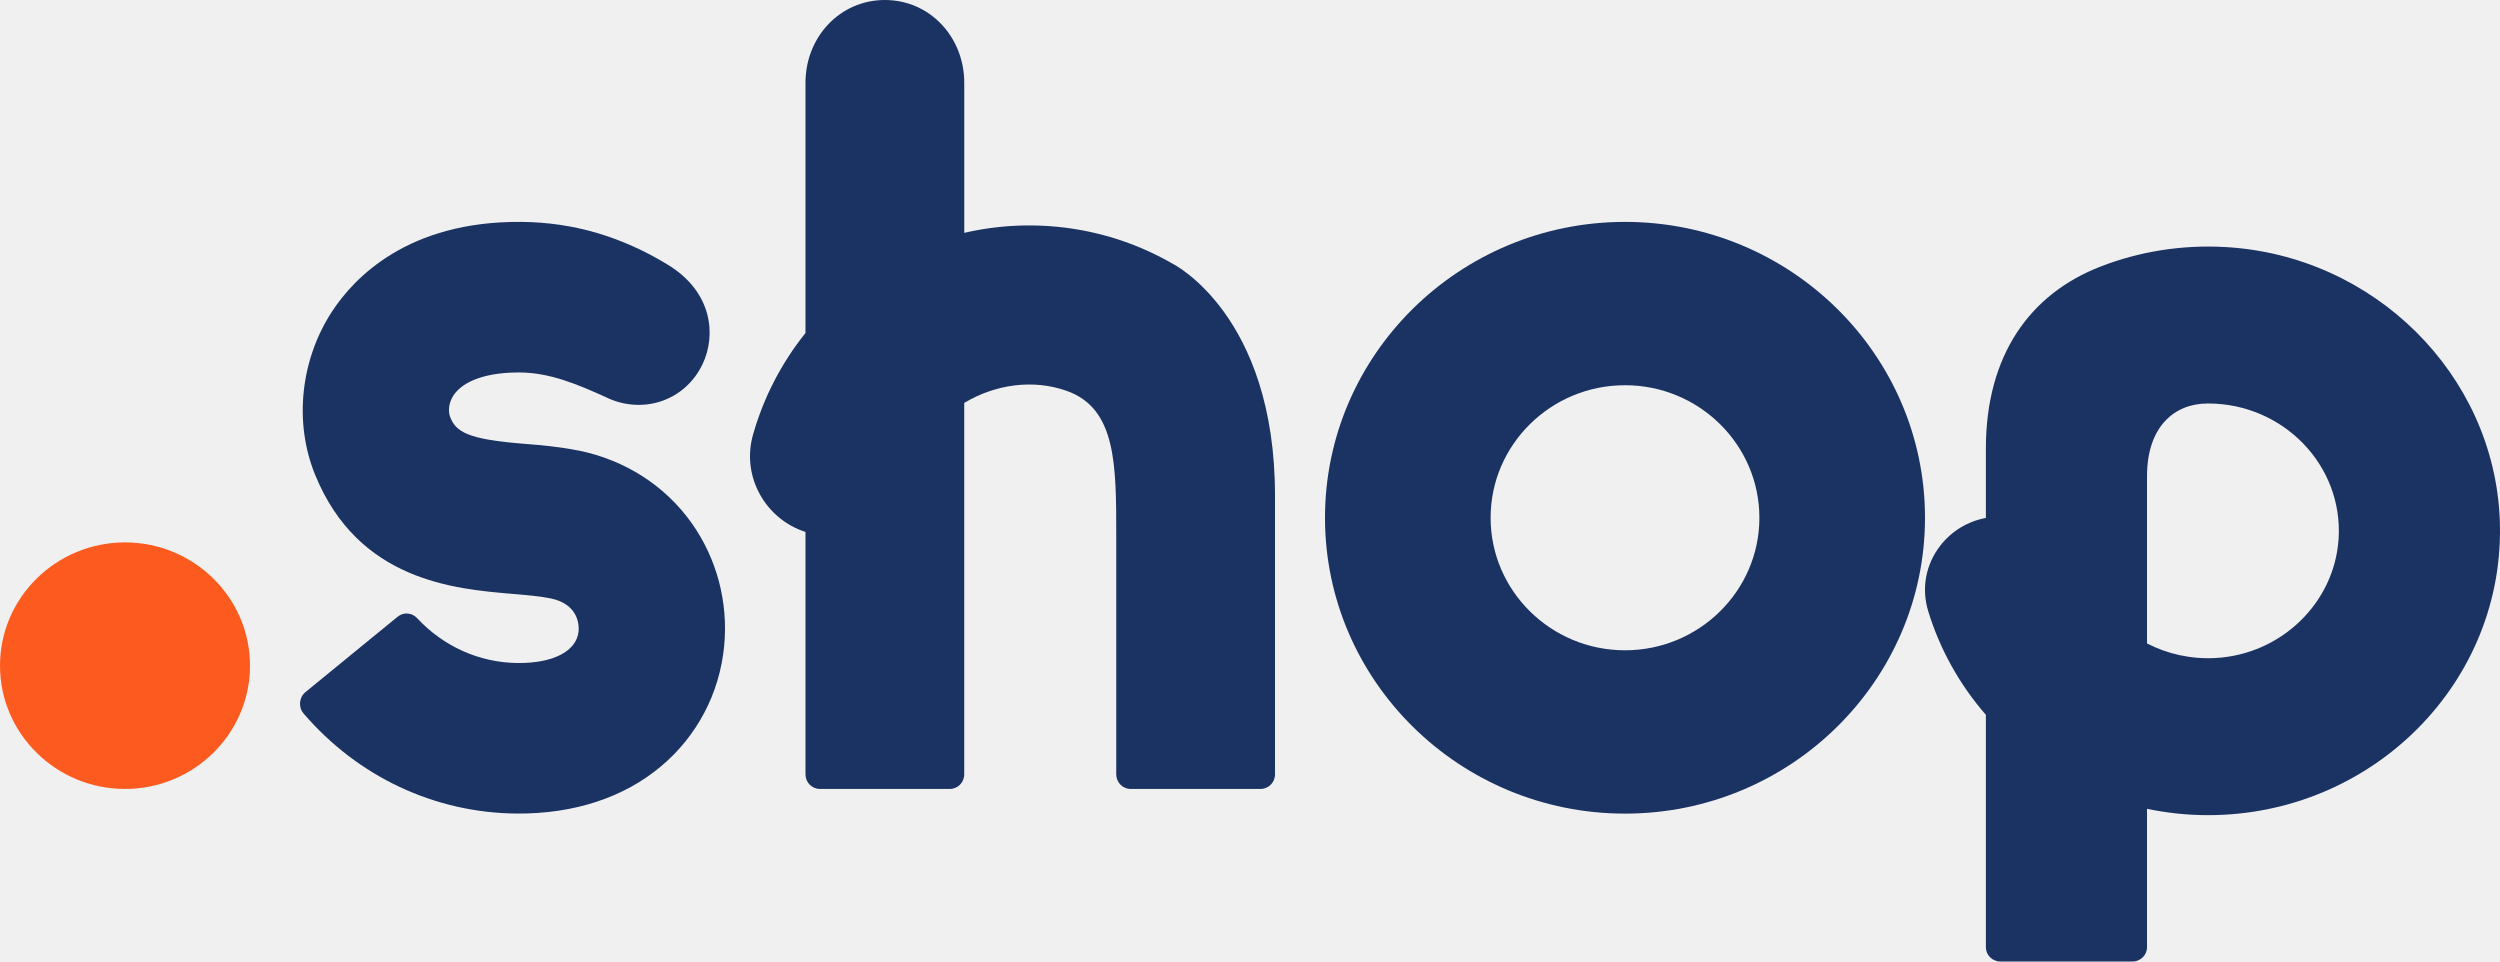
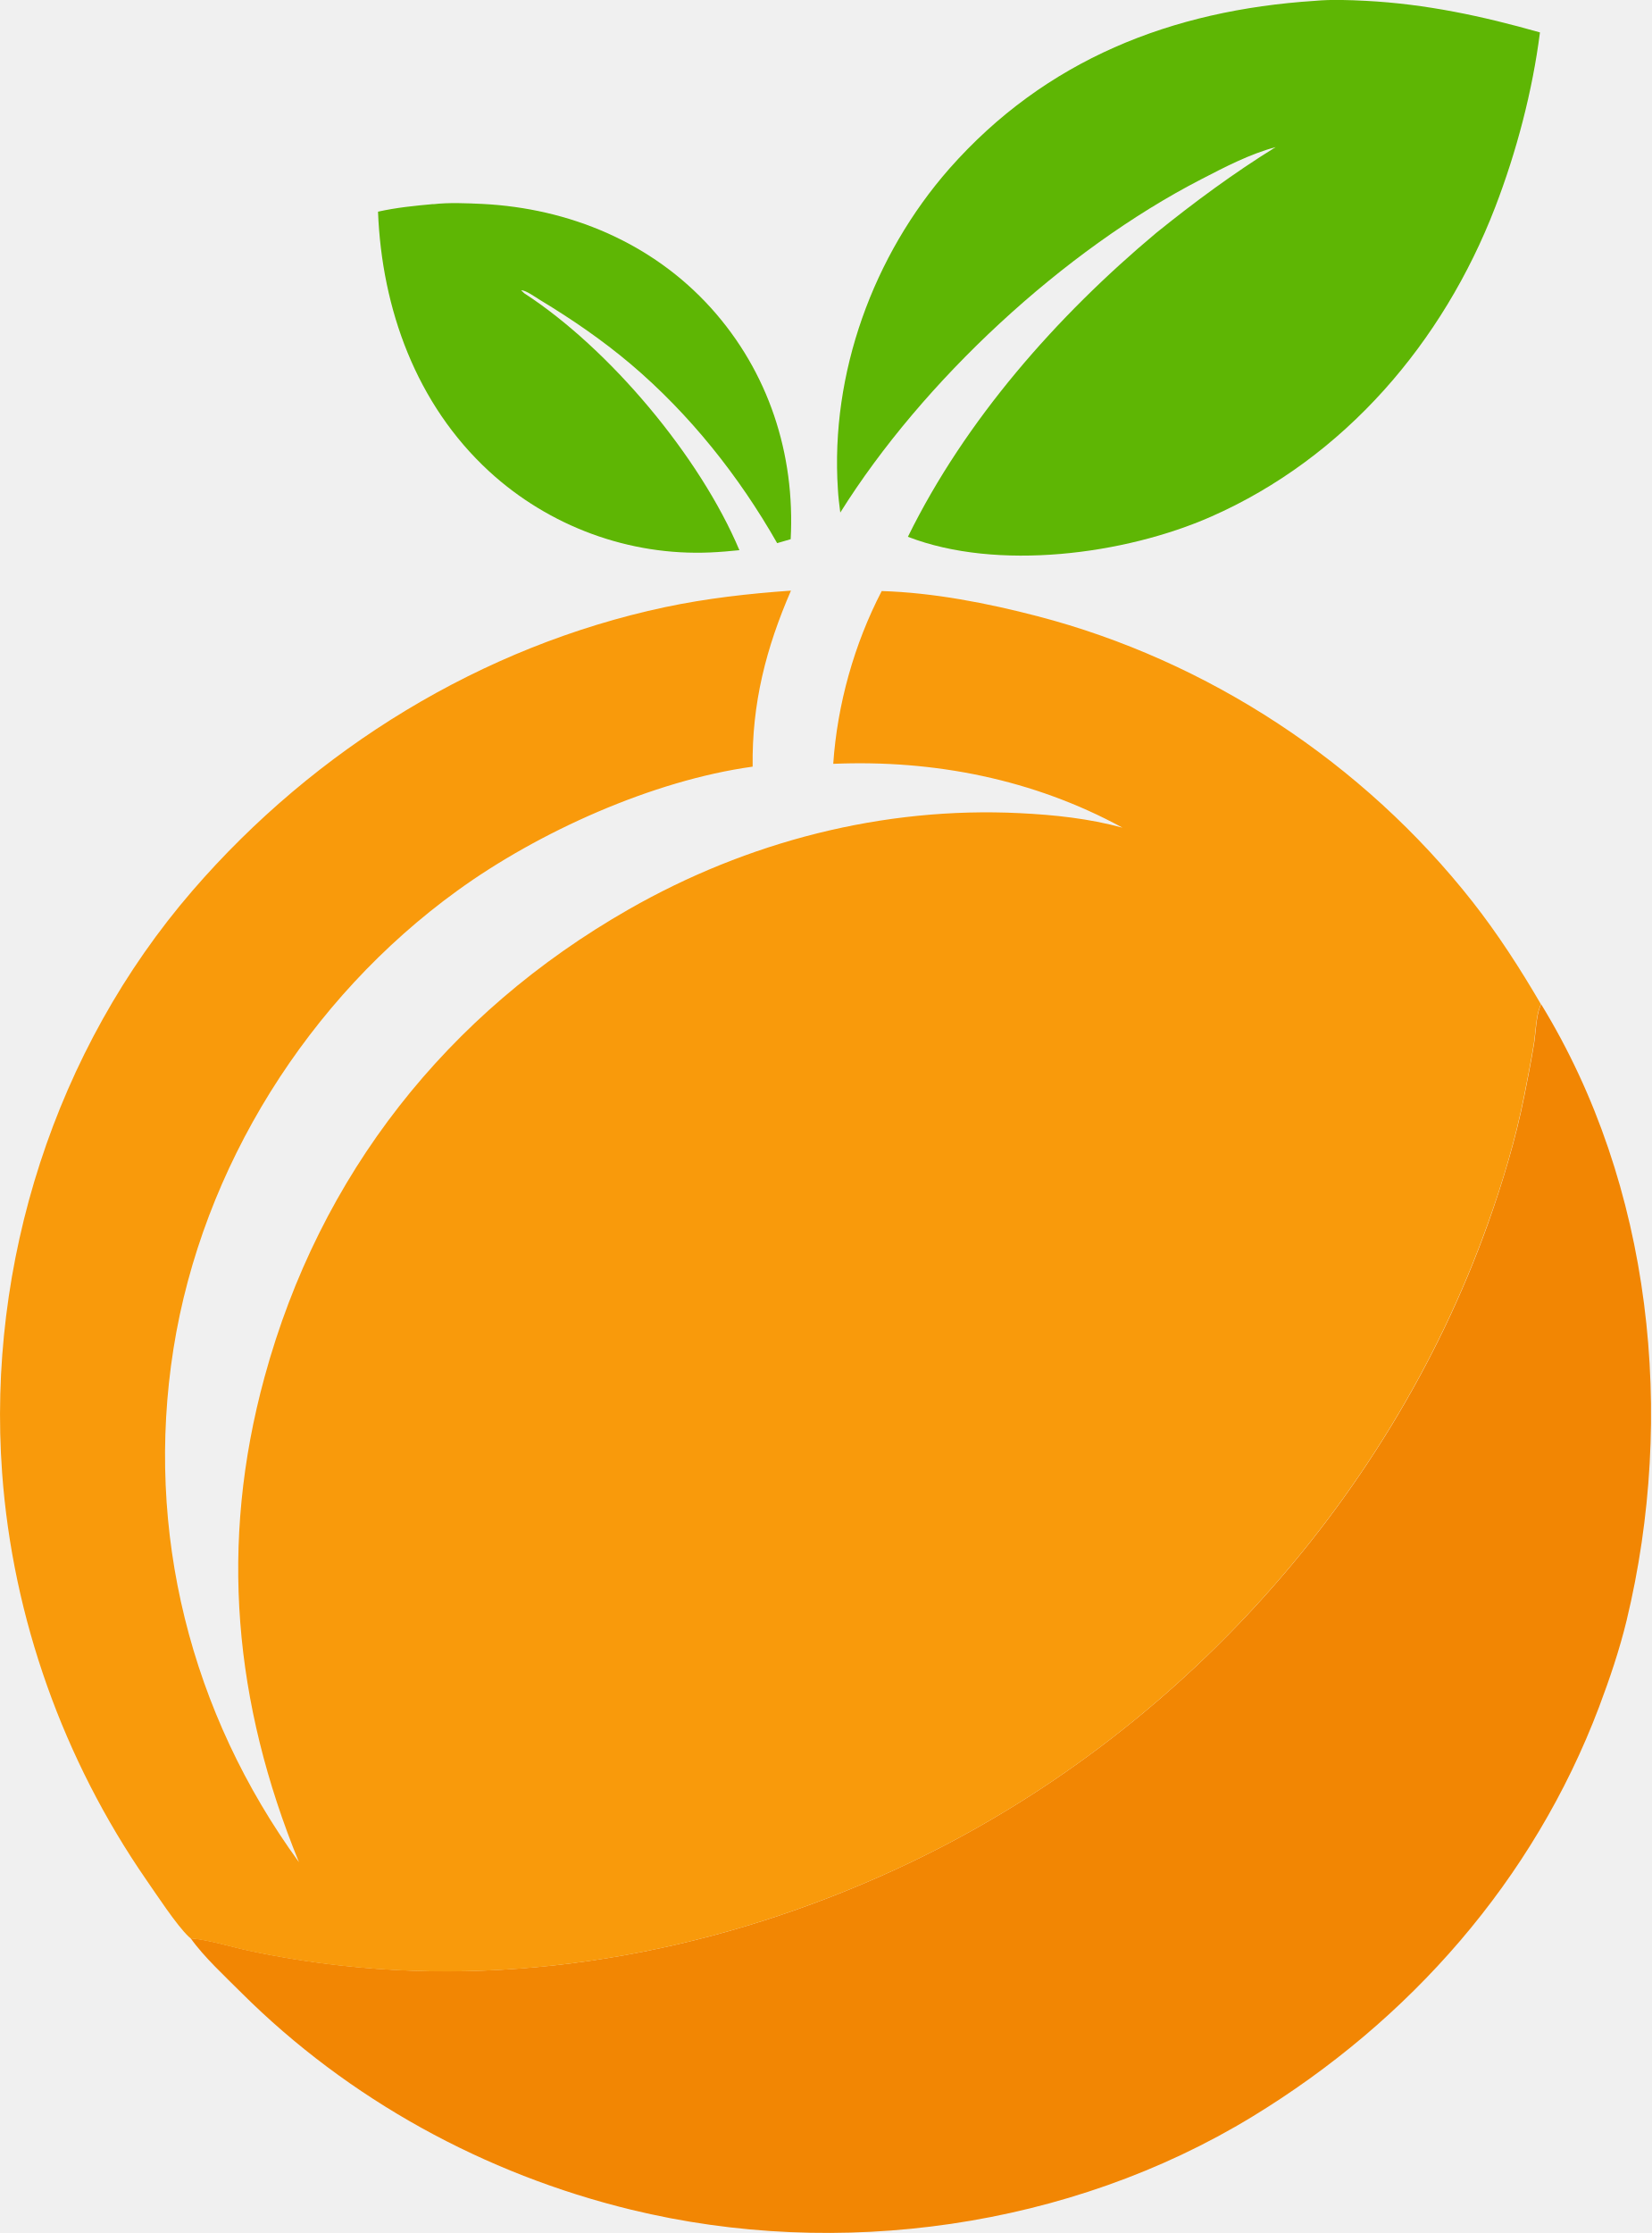
- <svg xmlns="http://www.w3.org/2000/svg" width="78" height="30" viewBox="0 0 78 30" fill="none" version="1.1" id="svg12">
-   <path fill-rule="evenodd" clip-rule="evenodd" d="M3.9 16.923C1.749 16.923 0 18.648 0 20.769c0 2.121 1.749 3.846 3.9 3.846S7.8 22.89 7.8 20.769c0-2.121-1.75-3.846-3.9-3.846z" fill="#FD5A1F" id="path2" />
-   <path class="logo-letter" fill-rule="evenodd" clip-rule="evenodd" d="M18.044 14.057c-.578-.117-1.146-.168-1.696-.211-1.728-.136-2.133-.36-2.309-.853-.038-.106-.074-.374.107-.652.303-.466 1.061-.728 2.078-.72.943.007 1.805.377 2.647.756 1.143.576 2.493.152 3.049-1.016.432-.906.307-2.25-1.075-3.096-1.43-.875-2.943-1.33-4.587-1.342-3.528-.027-5.211 1.742-5.901 2.799-.985 1.511-1.188 3.458-.529 5.082 1.347 3.318 4.351 3.572 6.147 3.724.444.037.864.073 1.192.139.92.185.898.889.885 1.028-.061.62-.786 1-1.892.991-1.199-.009-2.325-.515-3.148-1.402-.161-.173-.422-.192-.605-.043l-2.876 2.352c-.2.164-.23.468-.061.666 1.69 1.972 4.089 3.104 6.655 3.124 1.777.013 3.332-.495 4.496-1.471 1.127-.945 1.828-2.276 1.972-3.748.134-1.365-.225-2.728-1.009-3.838-.827-1.171-2.084-1.977-3.54-2.271z" fill="#fff" id="path4" style="fill:#1b3363;fill-opacity:1" />
-   <path class="logo-letter" fill-rule="evenodd" clip-rule="evenodd" d="M36.586 8.229c-1.984-1.148-4.32-1.469-6.501-.964V2.584C30.085 1.157 29.012 0 27.608 0c-1.404 0-2.477 1.157-2.477 2.584v7.806a8.999 8.999 0 0 0-1.635 3.165c-.379 1.33.407 2.651 1.635 3.041v7.565c0 .251.201.454.45.454h4.053c.249 0 .45-.203.45-.454V12.571c.978-.586 2.16-.747 3.205-.373 1.538.551 1.538 2.297 1.538 4.517v7.446c0 .251.202.454.45.454h4.053c.249 0 .45-.203.45-.454v-8.699c0-5.652-3.194-7.234-3.194-7.234z" fill="#fff" id="path6" style="fill:#1b3363;fill-opacity:1" />
-   <path class="logo-letter" fill-rule="evenodd" clip-rule="evenodd" d="M50.7 20.289c-2.312 0-4.193-1.855-4.193-4.135 0-2.28 1.881-4.135 4.193-4.135 2.312 0 4.193 1.855 4.193 4.135 0 2.28-1.881 4.135-4.193 4.135zm-0-13.366c-5.161 0-9.36 4.141-9.36 9.231 0 5.09 4.199 9.231 9.36 9.231 5.161 0 9.36-4.141 9.36-9.231 0-5.09-4.199-9.231-9.36-9.231z" fill="#fff" id="path8" style="fill:#1b3363;fill-opacity:1" />
-   <path class="logo-letter" fill-rule="evenodd" clip-rule="evenodd" d="M72.963 16.821c-.13 1.991-1.793 3.597-3.838 3.709-.774.042-1.505-.128-2.138-.455v-5.216c0-1.542.847-2.265 1.884-2.27h.021c2.338 0 4.223 1.924 4.072 4.232zm5.03-.608c-.18-4.534-3.928-8.252-8.579-8.506-1.372-.075-2.684.148-3.873.608-2.186.846-3.582 2.743-3.582 5.685V16.16c-.568.105-1.074.411-1.429.874-.45.586-.585 1.326-.371 2.03.359 1.183.98 2.299 1.8 3.239v7.252c0 .246.204.445.457.445h4.114c.252 0 .457-.199.457-.445v-4.32a9.32 9.32 0 0 0 1.904.198c5.141 0 9.302-4.17 9.102-9.22z" fill="#fff" id="path10" style="fill:#1b3363;fill-opacity:1" />
+ <svg xmlns="http://www.w3.org/2000/svg" id="katman_1" data-name="katman 1" version="1.1" viewBox="0 0 1171.9 1584.5">
+   <defs>
+     <style>
+       .cls-1 {
+         fill: #5eb604;
+       }
+ 
+       .cls-1, .cls-2, .cls-3 {
+         stroke-width: 0px;
+       }
+ 
+       .cls-2 {
+         fill: #f99a0b;
+       }
+ 
+       .cls-3 {
+         fill: #f28603;
+       }
+     </style>
+   </defs>
+   <path class="cls-1" d="M307.6,144.9c11-1.3,23.6-.7,34.7-.2,61.9,3.1,120.5,27.5,162.4,73.9,40.8,45.3,59.7,103.5,56.5,164l-9.6,2.8c-27.1-47.6-62.1-91.6-104-127.1-20.4-17.2-41.6-31.7-64.4-45.5-2.8-1.7-10.3-7.1-13.3-6.8l2.2,2.1c60.4,39.2,124.7,115.8,152.7,182.3-6.8.7-13.6,1.3-20.5,1.6-57.7,2.6-114.7-18.5-157.2-57.6-51.7-47.6-76.1-115.2-78.8-184.2,13-2.9,26-4.2,39.3-5.4Z" />
+   <path class="cls-1" d="M933.3.6c11.7-1.1,24.4-.6,36.1,0,42.6,2.2,82.7,10.8,123.6,22.4-5.3,41.7-16.7,84.9-31.8,124.1-36.9,95.7-106.9,177.8-201.6,219.5-61.3,27-151.9,38.8-215.2,14.3,40.8-83,105.6-156.5,176.2-215.6,27-21.8,55.2-42.6,84.8-60.9-18.1,4.8-36,14.1-52.6,22.7-98.1,50.5-198,143.3-256.4,236.6-.7-5.5-1.4-11-1.7-16.6-5.4-82,25-165.8,79.1-227.4C742.1,42.3,831.6,7.2,933.3.6Z" />
+   <path class="cls-3" d="M1093.8,712.5c78.9,128.8,95.7,292.1,60.7,437.4-5.1,21-12,41.3-19.6,61.5-46.5,122.8-134.4,222.5-246,290.5-129.6,79-293.7,101.9-440.8,66.1-104.1-25.3-200.7-78.2-276.7-153.9-11.3-11.3-27-25.8-36.1-38.8,13.7,1.3,28.2,6,41.7,8.9,21.6,4.6,43.3,8.1,65.3,10.5,134.5,15,271-11.9,393.4-68.2,193.4-88.9,348.7-257.7,420.4-458.1,10.5-29.5,19.8-60.4,25.9-91.1,2.4-12.1,4.8-24.3,6.8-36.5,1.3-8.2,1.5-19.6,4.5-27,.2-.4.4-.9.6-1.3Z" />
+   <path class="cls-2" d="M135.2,1375.3c-.4-.3-.8-.7-1.2-1-8.7-8.2-23-30.1-30.3-40.6-58.7-85-94.7-185.6-102.2-288.6-10.8-148.4,37.6-300.3,135.2-413.2,86.8-100.4,205.1-173.4,335.4-201.1,29.3-6.2,59.4-9.6,89.3-11.7-17.7,40.7-27.8,80.1-27.2,124.9-70.9,9.8-151.9,46.2-209.6,88-105.6,76.4-181.1,196.2-201.5,325.2-20.4,129.5,12.1,258.4,89.1,364.2-46.2-113-56.8-225.9-24.4-344.4,39.2-143.6,129.5-258.1,258.4-331.7,84.1-48.1,180.5-73.1,277.6-68.3,24.6,1.2,49.1,3.8,72.9,10.3-63.1-34.4-133.8-48.3-205.3-45.3,2.9-42.3,14.9-85,34.4-122.6,36.6,1.1,75.1,8.6,110.4,17.8,121.2,31.5,231.5,104.2,308.9,202.6,18,22.9,33.9,47.6,48.6,72.8-.2.4-.4.9-.6,1.3-3,7.5-3.2,18.9-4.5,27-2,12.2-4.4,24.4-6.8,36.5-6.1,30.7-15.3,61.6-25.9,91.1-71.7,200.4-227,369.3-420.4,458.1-122.4,56.2-258.8,83.2-393.4,68.2-21.9-2.4-43.7-5.9-65.3-10.5-13.5-2.9-28-7.6-41.7-8.9Z" />
</svg>
